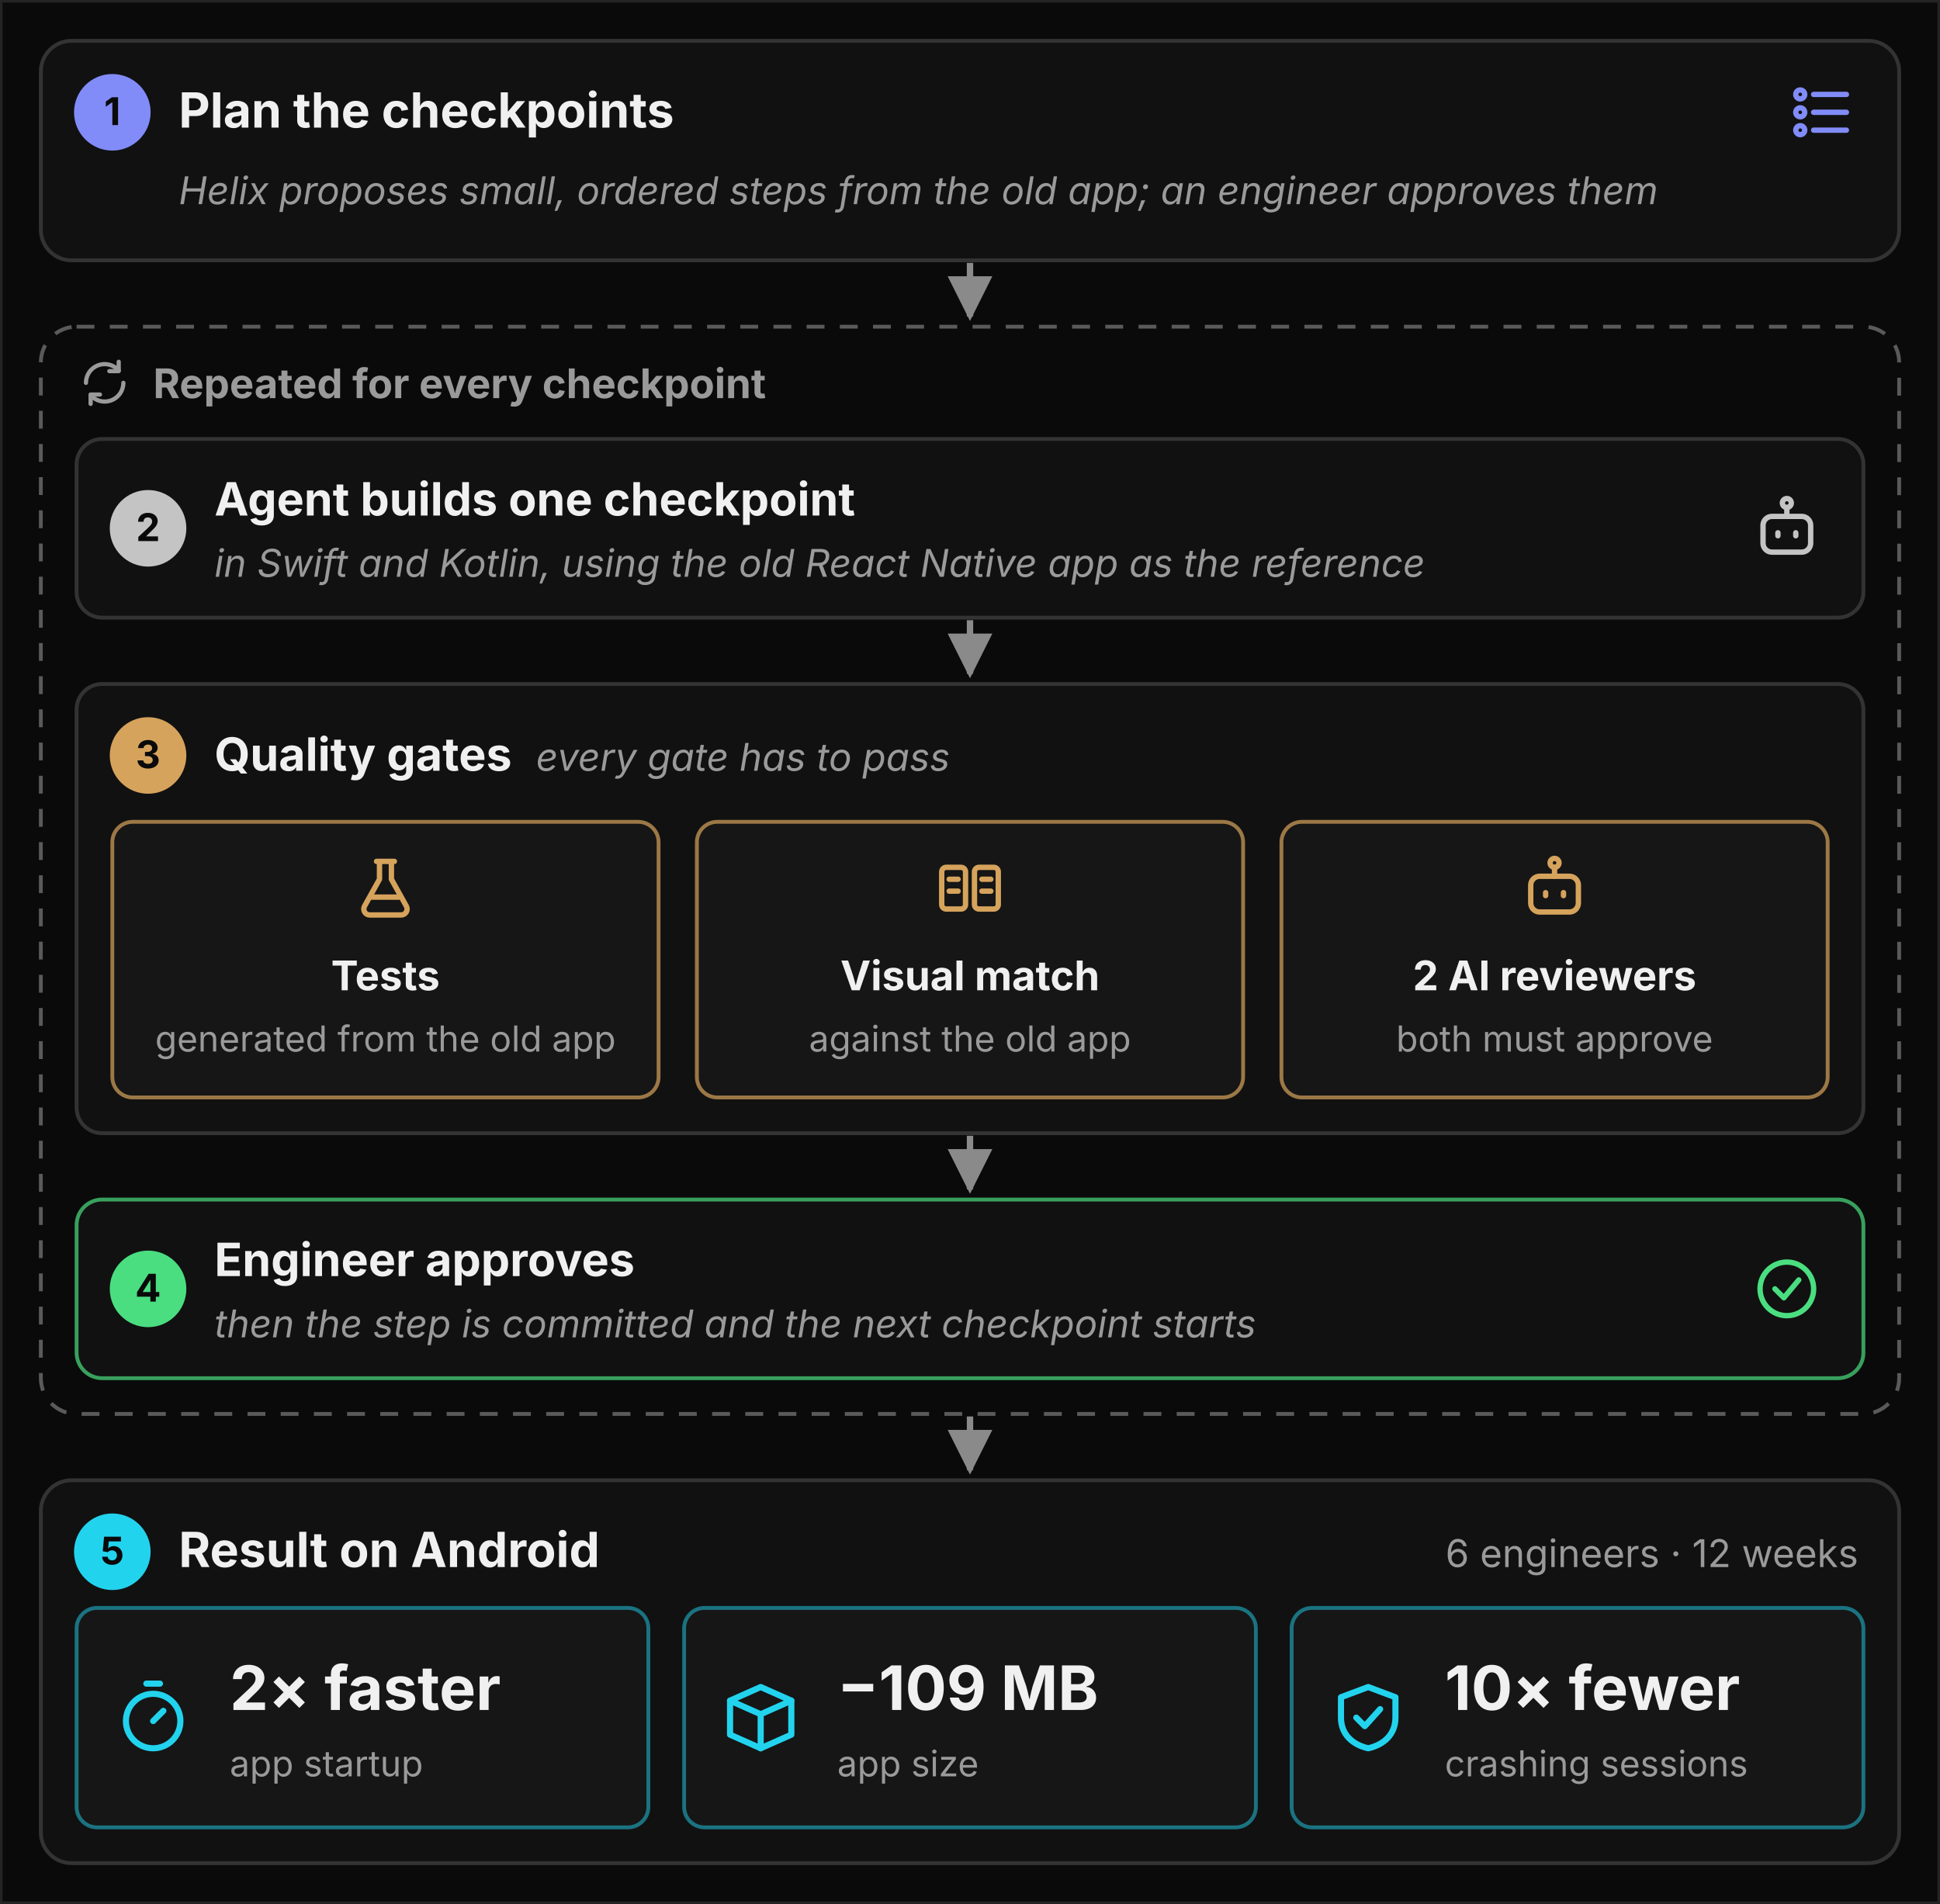
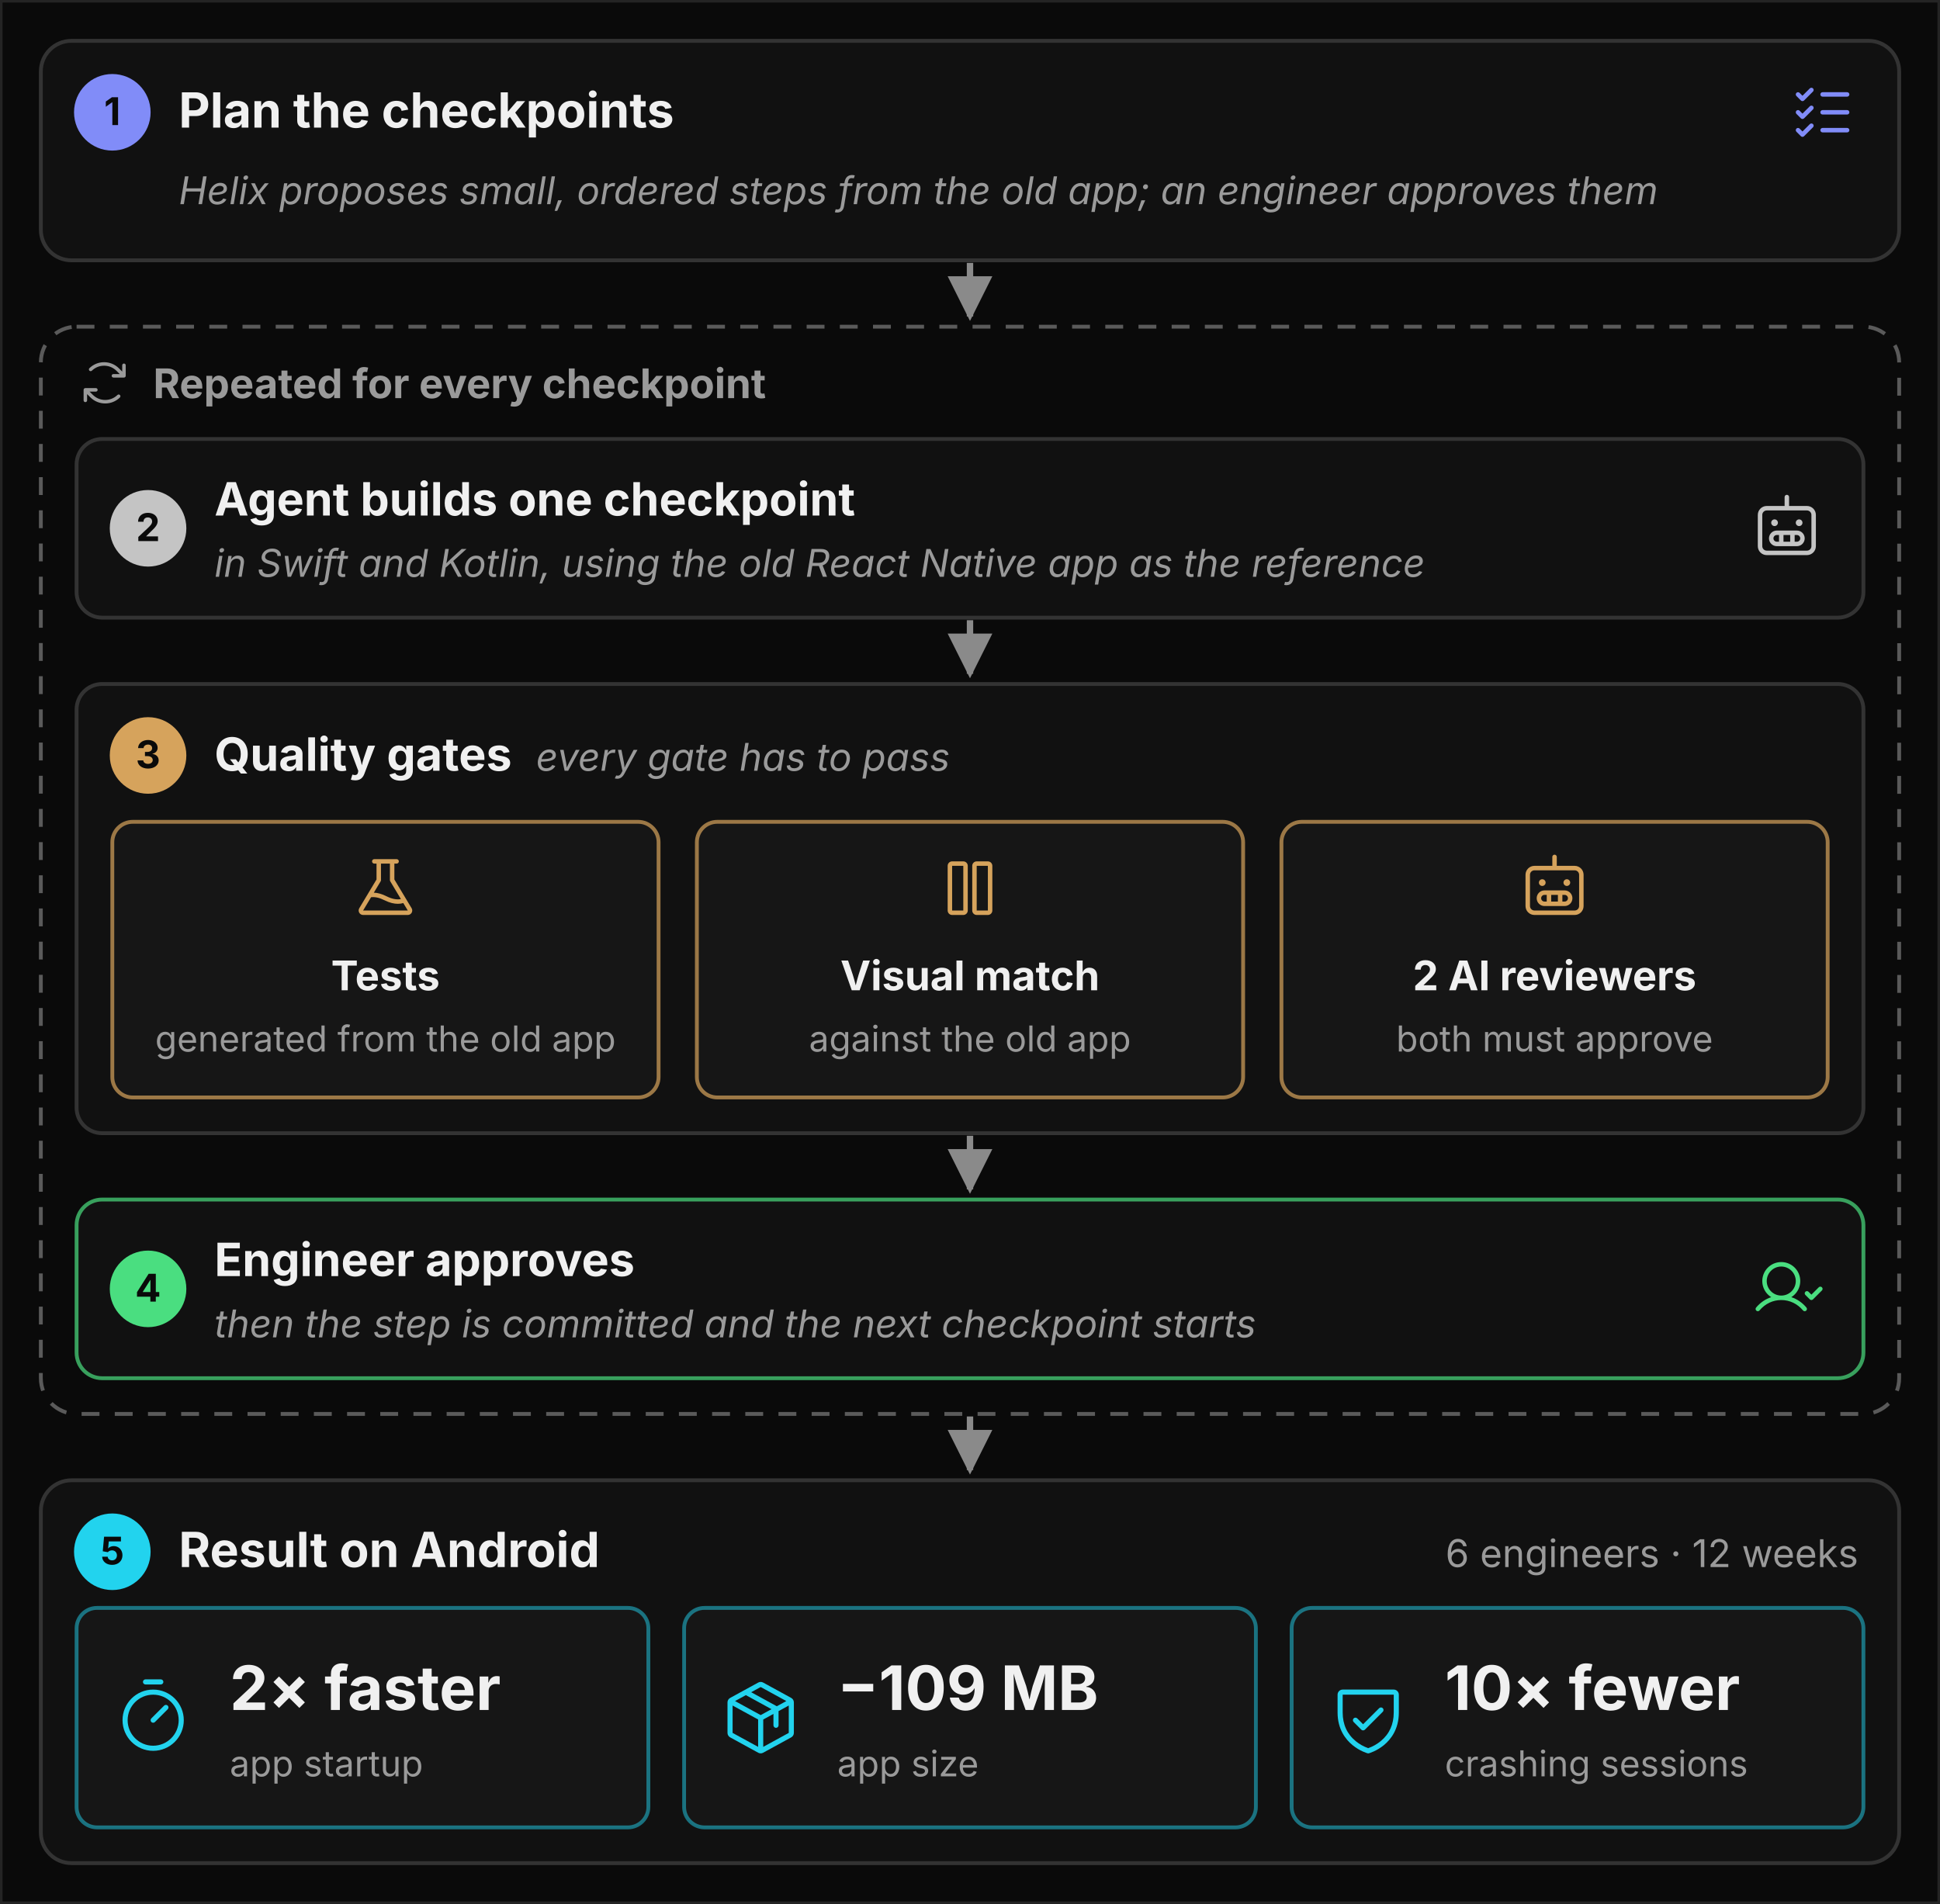
<svg xmlns="http://www.w3.org/2000/svg" viewBox="0 0 760 746" width="760" height="746" font-family="Inter, -apple-system, 'Segoe UI', Helvetica, Arial, sans-serif">
  <defs>
    <marker id="arrow" viewBox="0 0 10 10" refX="9" refY="5" markerWidth="7" markerHeight="7" orient="auto-start-reverse">
      <path d="M0,0 L10,5 L0,10 z" fill="#8a8a8a" />
    </marker>
-     <symbol id="i-list" viewBox="0 0 24 24">
-       <g fill="none" stroke="currentColor" stroke-width="1.8" stroke-linecap="round" stroke-linejoin="round">
-         <path d="M9 6h11M9 12h11M9 18h11" />
-         <circle cx="4.5" cy="6" r="1.5" />
-         <circle cx="4.5" cy="12" r="1.5" />
-         <circle cx="4.5" cy="18" r="1.5" />
+     <symbol id="i-list" viewBox="0 0 256 256">
+       <g fill="currentColor">
+         <path d="M224,128a8,8,0,0,1-8,8H128a8,8,0,0,1,0-16h88A8,8,0,0,1,224,128ZM128,72h88a8,8,0,0,0,0-16H128a8,8,0,0,0,0,16Zm88,112H128a8,8,0,0,0,0,16h88a8,8,0,0,0,0-16ZM82.34,42.34,56,68.69,45.66,58.34A8,8,0,0,0,34.34,69.66l16,16a8,8,0,0,0,11.32,0l32-32A8,8,0,0,0,82.34,42.34Zm0,64L56,132.69,45.66,122.34a8,8,0,0,0-11.32,11.32l16,16a8,8,0,0,0,11.32,0l32-32a8,8,0,0,0-11.32-11.32Zm0,64L56,196.69,45.66,186.34a8,8,0,0,0-11.32,11.32l16,16a8,8,0,0,0,11.32,0l32-32a8,8,0,0,0-11.32-11.32Z" />
      </g>
    </symbol>
-     <symbol id="i-robot" viewBox="0 0 24 24">
-       <g fill="none" stroke="currentColor" stroke-width="1.8" stroke-linecap="round" stroke-linejoin="round">
-         <rect x="4" y="8" width="16" height="12" rx="3" />
-         <path d="M12 8V5" />
-         <circle cx="12" cy="3.5" r="1.5" />
-         <path d="M9 13.5v1M15 13.5v1" />
+     <symbol id="i-loop" viewBox="0 0 256 256">
+       <g fill="currentColor">
+         <path d="M224,48V96a8,8,0,0,1-8,8H168a8,8,0,0,1,0-16h28.69L182.06,73.37a79.56,79.56,0,0,0-56.13-23.43h-.45A79.52,79.52,0,0,0,69.59,72.71,8,8,0,0,1,58.41,61.27a96,96,0,0,1,135,.79L208,76.69V48a8,8,0,0,1,16,0ZM186.41,183.29a80,80,0,0,1-112.47-.66L59.31,168H88a8,8,0,0,0,0-16H40a8,8,0,0,0-8,8v48a8,8,0,0,0,16,0V179.31l14.63,14.63A95.43,95.43,0,0,0,130,222.06h.53a95.36,95.36,0,0,0,67.07-27.33,8,8,0,0,0-11.18-11.44Z" />
      </g>
    </symbol>
-     <symbol id="i-test" viewBox="0 0 24 24">
-       <g fill="none" stroke="currentColor" stroke-width="1.8" stroke-linecap="round" stroke-linejoin="round">
-         <path d="M9 3h6M10 3v6l-5 9a2 2 0 0 0 1.7 3h10.6a2 2 0 0 0 1.7-3l-5-9V3" />
-         <path d="M7.5 15h9" />
+     <symbol id="i-robot" viewBox="0 0 256 256">
+       <g fill="currentColor">
+         <path d="M200,48H136V16a8,8,0,0,0-16,0V48H56A32,32,0,0,0,24,80V192a32,32,0,0,0,32,32H200a32,32,0,0,0,32-32V80A32,32,0,0,0,200,48Zm16,144a16,16,0,0,1-16,16H56a16,16,0,0,1-16-16V80A16,16,0,0,1,56,64H200a16,16,0,0,1,16,16Zm-52-56H92a28,28,0,0,0,0,56h72a28,28,0,0,0,0-56Zm-24,16v24H116V152ZM80,164a12,12,0,0,1,12-12h8v24H92A12,12,0,0,1,80,164Zm84,12h-8V152h8a12,12,0,0,1,0,24ZM72,108a12,12,0,1,1,12,12A12,12,0,0,1,72,108Zm88,0a12,12,0,1,1,12,12A12,12,0,0,1,160,108Z" />
      </g>
    </symbol>
-     <symbol id="i-compare" viewBox="0 0 24 24">
-       <g fill="none" stroke="currentColor" stroke-width="1.8" stroke-linecap="round" stroke-linejoin="round">
-         <rect x="2.5" y="5" width="8" height="14" rx="1.5" />
-         <rect x="13.5" y="5" width="8" height="14" rx="1.5" />
-         <path d="M5 9h3M16 9h3M5 13h3M16 13h3" />
+     <symbol id="i-test" viewBox="0 0 256 256">
+       <g fill="currentColor">
+         <path d="M221.69,199.77,160,96.92V40h8a8,8,0,0,0,0-16H88a8,8,0,0,0,0,16h8V96.92L34.31,199.77A16,16,0,0,0,48,224H208a16,16,0,0,0,13.72-24.23ZM110.86,103.25A7.93,7.93,0,0,0,112,99.14V40h32V99.14a7.93,7.93,0,0,0,1.14,4.11L183.36,167c-12,2.37-29.07,1.37-51.75-10.11-15.91-8.05-31.05-12.32-45.22-12.81ZM48,208l28.54-47.58c14.25-1.74,30.31,1.85,47.82,10.72,19,9.61,35,12.88,48,12.88a69.89,69.89,0,0,0,19.55-2.7L208,208Z" />
      </g>
    </symbol>
-     <symbol id="i-check" viewBox="0 0 24 24">
-       <g fill="none" stroke="currentColor" stroke-width="1.8" stroke-linecap="round" stroke-linejoin="round">
-         <circle cx="12" cy="12" r="9" />
-         <path d="M8 12l3 3 5-6" />
+     <symbol id="i-compare" viewBox="0 0 256 256">
+       <g fill="currentColor">
+         <path d="M104,32H64A16,16,0,0,0,48,48V208a16,16,0,0,0,16,16h40a16,16,0,0,0,16-16V48A16,16,0,0,0,104,32Zm0,176H64V48h40ZM192,32H152a16,16,0,0,0-16,16V208a16,16,0,0,0,16,16h40a16,16,0,0,0,16-16V48A16,16,0,0,0,192,32Zm0,176H152V48h40Z" />
      </g>
    </symbol>
-     <symbol id="i-loop" viewBox="0 0 24 24">
-       <g fill="none" stroke="currentColor" stroke-width="1.8" stroke-linecap="round" stroke-linejoin="round">
-         <path d="M4 12a8 8 0 0 1 14-5.3M20 12a8 8 0 0 1-14 5.3" />
-         <path d="M18 3v4h-4M6 21v-4h4" />
+     <symbol id="i-check" viewBox="0 0 256 256">
+       <g fill="currentColor">
+         <path d="M144,157.68a68,68,0,1,0-71.9,0c-20.65,6.76-39.23,19.39-54.17,37.17a8,8,0,0,0,12.25,10.3C50.25,181.19,77.91,168,108,168s57.75,13.19,77.87,37.15a8,8,0,0,0,12.25-10.3C183.18,177.07,164.6,164.44,144,157.68ZM56,100a52,52,0,1,1,52,52A52.06,52.06,0,0,1,56,100Zm197.66,33.66-32,32a8,8,0,0,1-11.32,0l-16-16a8,8,0,0,1,11.32-11.32L216,148.69l26.34-26.35a8,8,0,0,1,11.32,11.32Z" />
      </g>
    </symbol>
-     <symbol id="i-clock" viewBox="0 0 24 24">
-       <g fill="none" stroke="currentColor" stroke-width="1.8" stroke-linecap="round" stroke-linejoin="round">
-         <circle cx="12" cy="13" r="8" />
-         <path d="M12 13l3-3M10 2h4" />
+     <symbol id="i-clock" viewBox="0 0 256 256">
+       <g fill="currentColor">
+         <path d="M128,40a96,96,0,1,0,96,96A96.11,96.11,0,0,0,128,40Zm0,176a80,80,0,1,1,80-80A80.09,80.09,0,0,1,128,216ZM173.66,90.34a8,8,0,0,1,0,11.32l-40,40a8,8,0,0,1-11.32-11.32l40-40A8,8,0,0,1,173.66,90.34ZM96,16a8,8,0,0,1,8-8h48a8,8,0,0,1,0,16H104A8,8,0,0,1,96,16Z" />
      </g>
    </symbol>
-     <symbol id="i-box" viewBox="0 0 24 24">
-       <g fill="none" stroke="currentColor" stroke-width="1.8" stroke-linecap="round" stroke-linejoin="round">
-         <path d="M3 7l9-4 9 4v10l-9 4-9-4z" />
-         <path d="M3 7l9 4 9-4M12 11v10" />
+     <symbol id="i-box" viewBox="0 0 256 256">
+       <g fill="currentColor">
+         <path d="M223.68,66.15,135.68,18a15.88,15.88,0,0,0-15.36,0l-88,48.17a16,16,0,0,0-8.32,14v95.64a16,16,0,0,0,8.32,14l88,48.17a15.88,15.88,0,0,0,15.36,0l88-48.17a16,16,0,0,0,8.32-14V80.18A16,16,0,0,0,223.68,66.15ZM128,32l80.34,44-29.77,16.3-80.35-44ZM128,120,47.66,76l33.9-18.56,80.34,44ZM40,90l80,43.78v85.79L40,175.82Zm176,85.78h0l-80,43.79V133.82l32-17.51V152a8,8,0,0,0,16,0V107.55L216,90v85.77Z" />
      </g>
    </symbol>
-     <symbol id="i-shield" viewBox="0 0 24 24">
-       <g fill="none" stroke="currentColor" stroke-width="1.8" stroke-linecap="round" stroke-linejoin="round">
-         <path d="M12 3l8 3v6c0 5-3.5 8-8 9-4.5-1-8-4-8-9V6z" />
-         <path d="M8.5 12l2.5 2.5 4.5-5" />
+     <symbol id="i-shield" viewBox="0 0 256 256">
+       <g fill="currentColor">
+         <path d="M208,40H48A16,16,0,0,0,32,56v56c0,52.72,25.52,84.67,46.93,102.19,23.06,18.86,46,25.26,47,25.53a8,8,0,0,0,4.2,0c1-.27,23.91-6.67,47-25.53C198.48,196.67,224,164.72,224,112V56A16,16,0,0,0,208,40Zm0,72c0,37.07-13.66,67.16-40.6,89.42A129.3,129.3,0,0,1,128,223.62a128.25,128.25,0,0,1-38.92-21.81C61.82,179.51,48,149.3,48,112l0-56,160,0ZM82.34,141.66a8,8,0,0,1,11.32-11.32L112,148.69l50.34-50.35a8,8,0,0,1,11.32,11.32l-56,56a8,8,0,0,1-11.32,0Z" />
      </g>
    </symbol>
  </defs>
  <rect width="760" height="746" fill="#0a0a0a" />
  <rect x="0.5" y="0.5" width="759" height="745" fill="none" stroke="#242424" />
  <rect x="16" y="16" width="728" height="86" rx="12" fill="#111111" stroke="#333333" stroke-width="1.5" />
  <circle cx="44" cy="44" r="15" fill="#818cf8" />
  <text x="44" y="49" font-size="15" font-weight="700" fill="#0a0a0a" text-anchor="middle">1</text>
  <text x="70" y="50" font-size="19" font-weight="700" fill="#f0f0f0">Plan the checkpoints</text>
  <text x="70" y="80" font-size="15" font-style="italic" fill="#9a9a9a">Helix proposes small, ordered steps from the old app; an engineer approves them</text>
  <use href="#i-list" x="700" y="30" width="28" height="28" color="#818cf8" />
  <line x1="380" y1="103" x2="380" y2="124" stroke="#8a8a8a" stroke-width="2.5" marker-end="url(#arrow)" />
  <rect x="16" y="128" width="728" height="426" rx="14" fill="none" stroke="#9a9a9a" stroke-opacity="0.55" stroke-width="1.5" stroke-dasharray="7 6" />
  <use href="#i-loop" x="30" y="139" width="22" height="22" color="#9a9a9a" />
  <text x="60" y="156" font-size="16" font-weight="700" fill="#9a9a9a">Repeated for every checkpoint</text>
  <rect x="30" y="172" width="700" height="70" rx="10" fill="#111111" stroke="#333333" stroke-width="1.5" />
  <circle cx="58" cy="207" r="15" fill="#c4c4c4" />
  <text x="58" y="212" font-size="15" font-weight="700" fill="#0a0a0a" text-anchor="middle">2</text>
  <text x="84" y="202" font-size="18" font-weight="700" fill="#f0f0f0">Agent builds one checkpoint</text>
  <text x="84" y="226" font-size="15" font-style="italic" fill="#9a9a9a">in Swift and Kotlin, using the old React Native app as the reference</text>
  <use href="#i-robot" x="686" y="193" width="28" height="28" color="#c4c4c4" />
  <line x1="380" y1="243" x2="380" y2="264" stroke="#8a8a8a" stroke-width="2.5" marker-end="url(#arrow)" />
  <rect x="30" y="268" width="700" height="176" rx="10" fill="#111111" stroke="#333333" stroke-width="1.5" />
  <circle cx="58" cy="296" r="15" fill="#d6a35c" />
  <text x="58" y="301" font-size="15" font-weight="700" fill="#0a0a0a" text-anchor="middle">3</text>
  <text x="84" y="302" font-size="18" font-weight="700" fill="#f0f0f0">Quality gates</text>
  <text x="210" y="302" font-size="15" font-style="italic" fill="#9a9a9a">every gate has to pass</text>
  <g fill="#161616" stroke="#d6a35c" stroke-opacity="0.7" stroke-width="1.5">
    <rect x="44" y="322" width="214" height="108" rx="8" />
    <rect x="273" y="322" width="214" height="108" rx="8" />
    <rect x="502" y="322" width="214" height="108" rx="8" />
  </g>
  <use href="#i-test" x="137" y="334" width="28" height="28" color="#d6a35c" />
  <use href="#i-compare" x="366" y="334" width="28" height="28" color="#d6a35c" />
  <use href="#i-robot" x="595" y="334" width="28" height="28" color="#d6a35c" />
  <g text-anchor="middle">
    <text x="151" y="388" font-size="16" font-weight="700" fill="#f0f0f0">Tests</text>
    <text x="380" y="388" font-size="16" font-weight="700" fill="#f0f0f0">Visual match</text>
    <text x="609" y="388" font-size="16" font-weight="700" fill="#f0f0f0">2 AI reviewers</text>
    <text x="151" y="412" font-size="14" fill="#9a9a9a">generated from the old app</text>
    <text x="380" y="412" font-size="14" fill="#9a9a9a">against the old app</text>
    <text x="609" y="412" font-size="14" fill="#9a9a9a">both must approve</text>
  </g>
  <line x1="380" y1="445" x2="380" y2="466" stroke="#8a8a8a" stroke-width="2.5" marker-end="url(#arrow)" />
  <rect x="30" y="470" width="700" height="70" rx="10" fill="#111111" stroke="#4ade80" stroke-opacity="0.7" stroke-width="1.5" />
  <circle cx="58" cy="505" r="15" fill="#4ade80" />
  <text x="58" y="510" font-size="15" font-weight="700" fill="#0a0a0a" text-anchor="middle">4</text>
  <text x="84" y="500" font-size="18" font-weight="700" fill="#f0f0f0">Engineer approves</text>
  <text x="84" y="524" font-size="15" font-style="italic" fill="#9a9a9a">then the step is committed and the next checkpoint starts</text>
  <use href="#i-check" x="686" y="491" width="28" height="28" color="#4ade80" />
  <line x1="380" y1="555" x2="380" y2="576" stroke="#8a8a8a" stroke-width="2.5" marker-end="url(#arrow)" />
  <rect x="16" y="580" width="728" height="150" rx="12" fill="#111111" stroke="#333333" stroke-width="1.5" />
  <circle cx="44" cy="608" r="15" fill="#22d3ee" />
  <text x="44" y="613" font-size="15" font-weight="700" fill="#0a0a0a" text-anchor="middle">5</text>
  <text x="70" y="614" font-size="19" font-weight="700" fill="#f0f0f0">Result on Android</text>
  <text x="728" y="614" font-size="15" fill="#9a9a9a" text-anchor="end">6 engineers · 12 weeks</text>
  <g fill="#161616" stroke="#22d3ee" stroke-opacity="0.5" stroke-width="1.5">
    <rect x="30" y="630" width="224" height="86" rx="8" />
    <rect x="268" y="630" width="224" height="86" rx="8" />
    <rect x="506" y="630" width="224" height="86" rx="8" />
  </g>
  <use href="#i-clock" x="44" y="657" width="32" height="32" color="#22d3ee" />
  <use href="#i-box" x="282" y="657" width="32" height="32" color="#22d3ee" />
  <use href="#i-shield" x="520" y="657" width="32" height="32" color="#22d3ee" />
  <g font-size="24" font-weight="700" fill="#f0f0f0">
    <text x="90" y="670">2× faster</text>
    <text x="328" y="670">−109 MB</text>
    <text x="566" y="670">10× fewer</text>
  </g>
  <g font-size="14" fill="#9a9a9a">
    <text x="90" y="696">app startup</text>
    <text x="328" y="696">app size</text>
    <text x="566" y="696">crashing sessions</text>
  </g>
</svg>
